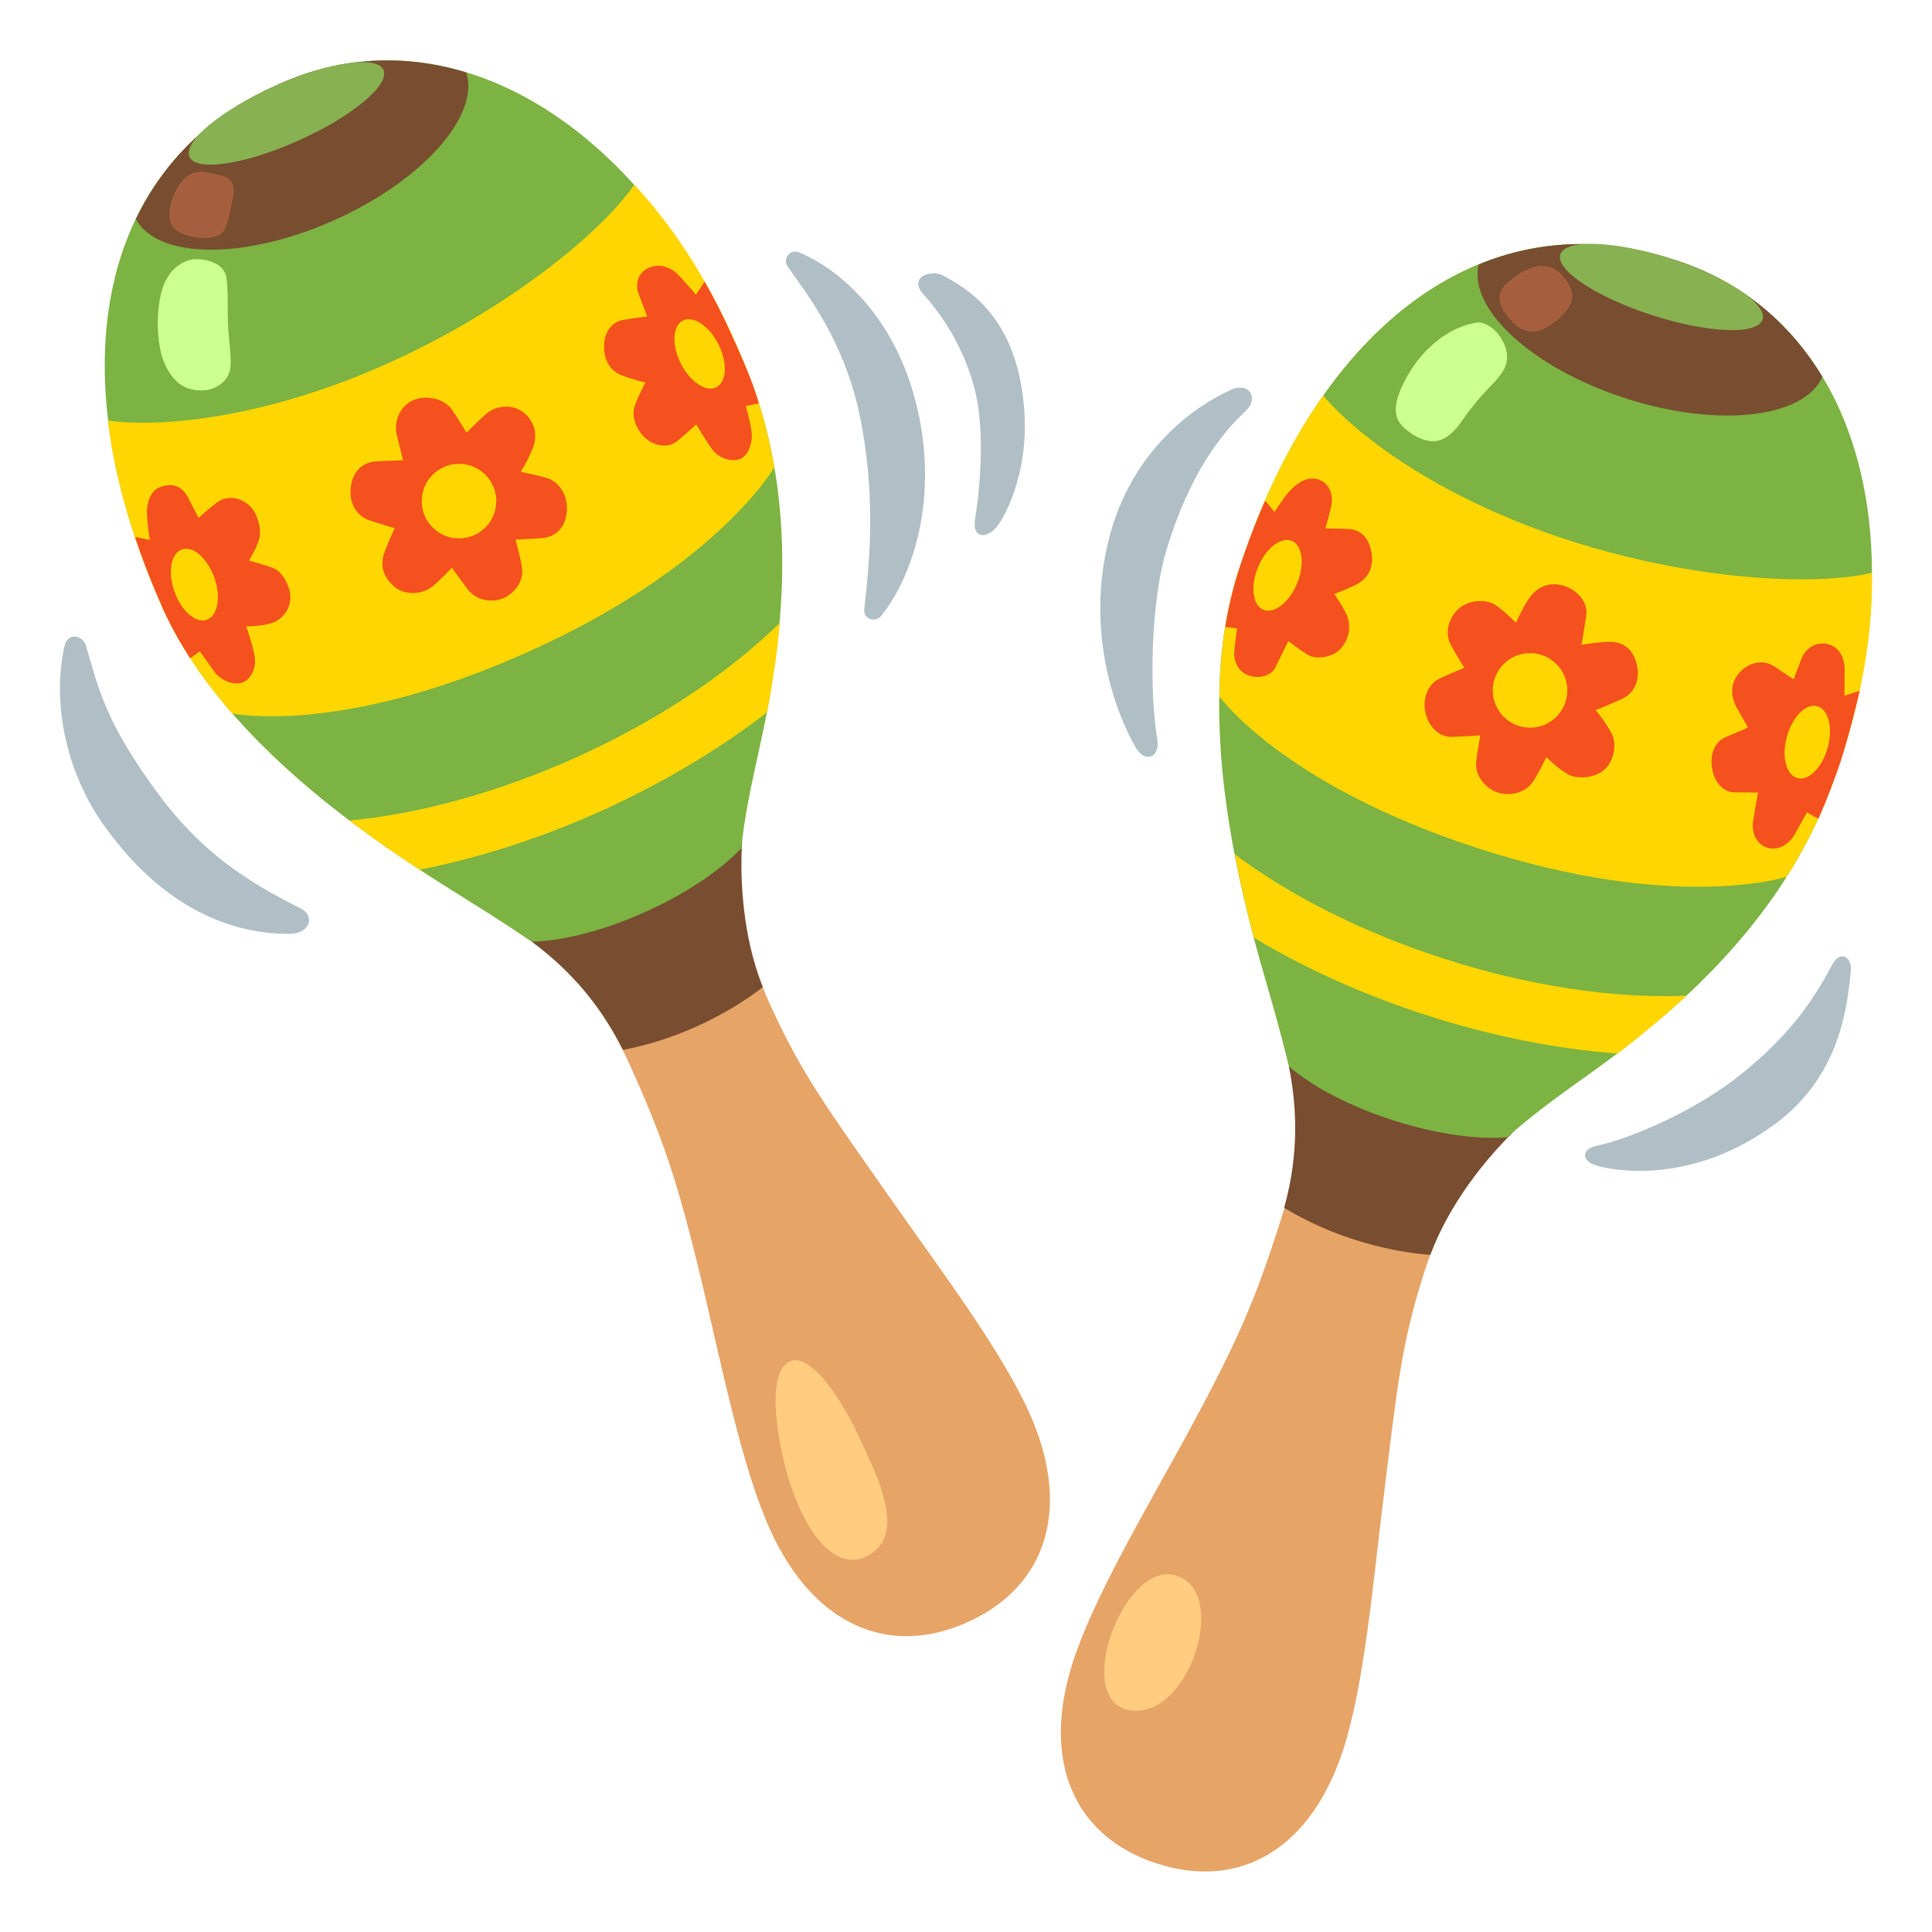
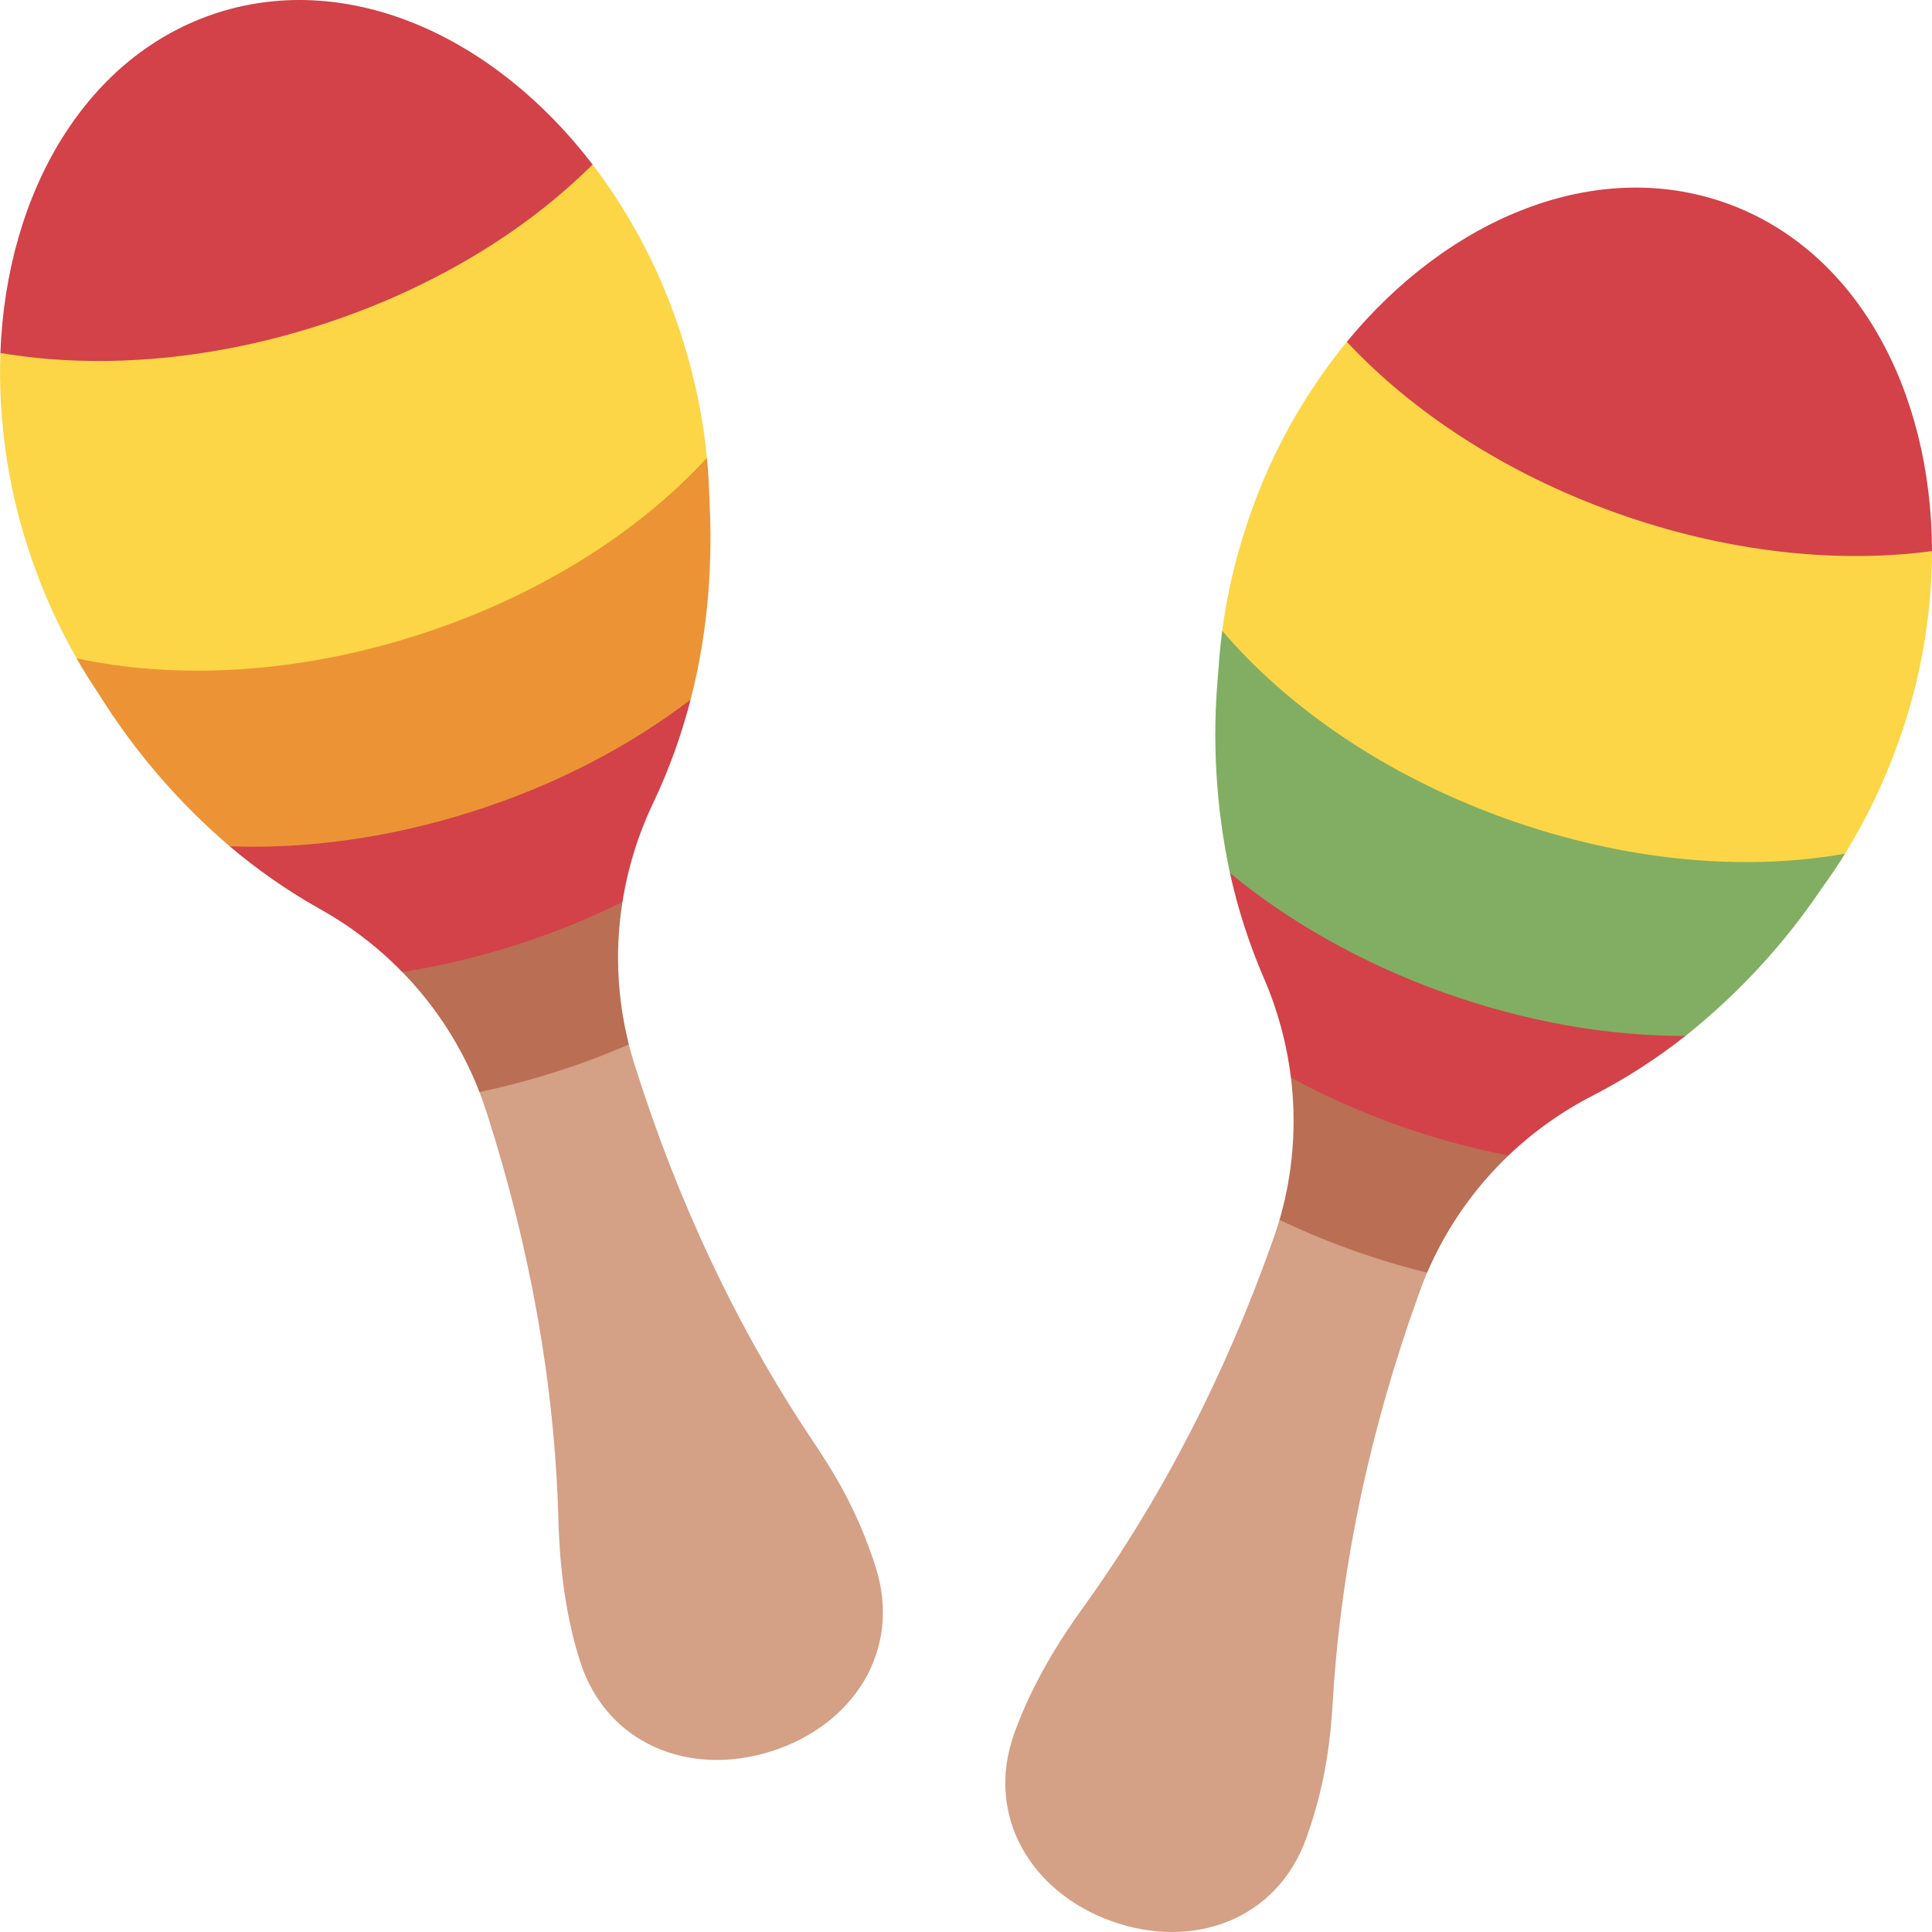
- <svg xmlns="http://www.w3.org/2000/svg" xml:space="preserve" style="enable-background:new 0 0 128 128" viewBox="0 0 128 128">
-   <path d="M85.87 74.39c.04 1.89-.24 4.05-1.1 6.71-1.59 4.93-2.67 7.61-6.3 14.25-2.69 4.92-6.02 10.52-7.39 14.77-2.12 6.58.08 11.58 5.59 13.35 5.51 1.77 10.21-1 12.33-7.58 1.37-4.25 1.94-10.74 2.62-16.31.93-7.51 1.18-10.46 2.77-15.39.72-2.22 1.63-4.02 2.63-5.51l-11.15-4.29zM68.19 93.59c-1.83-4.07-5.75-9.28-8.97-13.87-4.34-6.2-6.13-8.56-8.25-13.28a22.27 22.27 0 0 1-1.54-4.72l-10.29 4.4c.91 1.18 1.78 2.62 2.6 4.46 2.12 4.72 3.12 7.44 4.86 14.8 1.29 5.46 2.57 11.84 4.4 15.92 2.83 6.3 7.82 8.55 13.09 6.18 5.29-2.37 6.93-7.59 4.1-13.89z" style="fill:#e6a467" />
-   <path d="M49.17 55.72c-.16 2.48.02 6.29 1.37 9.68-1.24.96-2.73 1.86-4.4 2.61-1.67.75-3.33 1.26-4.87 1.55-1.73-3.47-4.04-5.69-6.04-7.17 1.46-1.56 11.82-6.61 13.94-6.67z" style="fill:#784d30" />
-   <path d="M49.47 24.47c2.63 6.43 2.82 13.58 1.73 20.37-.54 3.98-1.66 7.27-2.09 11.36-3 3.18-9.53 6.1-13.89 6.19-2.19-1.5-3.42-2.23-5.94-3.82-5.28-3.34-10.4-7.13-14.44-11.94-1.6-1.92-3-4.01-4.04-6.29-7.2-16.06-4.1-29.47 7.38-34.63C29.91.17 43.03 8.49 49.47 24.47z" style="fill:#7cb342" />
-   <path d="M30.89 4.8c.92 2.85-2.88 7.16-8.73 9.78-5.92 2.66-11.73 2.6-13.16-.07 1.86-3.87 4.95-6.89 9.18-8.79 4.18-1.98 8.54-2.19 12.71-.92z" style="fill:#784d30" />
-   <path d="M27.8 57.62a77.676 77.676 0 0 1-4.65-3.26c4.64-.43 9.87-1.87 14.93-4.14 5.35-2.4 10.1-5.54 13.57-8.94-.07 1.57-.65 5.11-.83 5.91-3.22 2.5-7.03 4.76-11.13 6.6-3.92 1.76-7.99 3.06-11.89 3.83z" style="fill:#ffd600" />
-   <ellipse cx="18.98" cy="7.51" rx="7.04" ry="1.97" style="fill:#88b151" transform="rotate(-24.175 18.982 7.514)" />
-   <path d="M7.15 27.87c3.9.5 10.73-.29 18.55-3.8 7.8-3.5 14.08-8.58 16.32-11.83 3.2 3.41 5.61 7.64 7.45 12.22.86 2.11 1.45 4.29 1.83 6.51 0 0-3.81 6.61-16.31 12.22s-19.6 4.08-19.6 4.08a17.4 17.4 0 0 1-.56-.65c-1.6-1.92-3-4.01-4.04-6.29-1.84-4.14-3.15-8.34-3.64-12.46z" style="fill:#ffd600" />
-   <path d="M25.01 30.56c.84-.03 1.7-.07 1.7-.07s-.18-.67-.42-1.66.29-1.96 1.05-2.3c.92-.42 2.12-.08 2.58.58.46.66.99 1.56.99 1.56s.78-.81 1.38-1.31c.6-.5 1.64-.58 2.32-.09.68.49 1.1 1.39.68 2.44-.33.83-.79 1.55-.79 1.55s1.29.26 1.82.44c.54.19 1.27.87 1.24 2.05-.02.86-.48 1.81-1.64 1.9-.77.06-1.77.1-1.77.1s.26.88.42 1.76c.16.88-.33 1.59-.95 1.98-.8.51-2 .37-2.62-.43-.48-.62-1.06-1.45-1.06-1.45s-.73.78-1.23 1.2c-.73.62-1.93.65-2.63.02-.58-.52-.97-1.26-.6-2.26.26-.7.67-1.58.67-1.58s-.89-.25-1.66-.51c-.94-.32-1.4-1.25-1.24-2.27.15-.99.75-1.61 1.76-1.65zM8.96 35.61c.02-.01.04-.02.07-.02l.9.18s-.14-.66-.19-1.6.27-1.68.87-1.9c.88-.32 1.48-.01 1.84.68s.71 1.37.71 1.37.5-.49 1.2-1.02 1.61-.35 2.21.24c.52.5.8 1.62.58 2.26s-.65 1.34-.65 1.34.97.26 1.59.49c.62.23 1.15 1.22 1.15 1.97 0 .8-.6 1.5-1.29 1.7-.7.2-1.63.2-1.63.2s.38 1.1.54 1.91-.22 1.58-.77 1.8c-.55.22-1.46-.1-1.9-.72l-.95-1.34s-.63.45-.64.46c-.68-1.04-1.28-2.13-1.8-3.27-.71-1.61-1.33-3.19-1.84-4.73zM46.68 18.66l-.57.86s-.38-.45-1.07-1.21c-.69-.76-1.55-.88-2.21-.49-.49.28-.81.92-.5 1.71.27.69.55 1.44.55 1.44s-.74.07-1.56.22c-.83.15-1.23.81-1.29 1.56-.06.79.19 1.74 1.14 2.11.61.24 1.59.49 1.59.49s-.44.79-.7 1.52c-.26.73.12 1.61.65 2.11.6.57 1.56.76 2.19.22.64-.54 1.23-1.08 1.23-1.08s.62 1.06 1.07 1.67c.45.62 1.44.9 1.98.54.46-.31.72-1.11.6-1.83-.11-.72-.37-1.6-.37-1.6s.85-.16.86-.17c-.33-1.2-.84-2.38-1.34-3.52-.7-1.6-1.43-3.14-2.25-4.55z" style="fill:#f4511e" />
-   <path d="M14.97 18.27c.16.66.1 2.07.13 3.08.03 1.22.35 2.72.07 3.4-.35.86-1.47 1.4-2.73.97-.95-.32-1.53-1.42-1.75-2.26-.26-.99-.37-2.64 0-4.09.45-1.78 1.73-2.21 2.3-2.2.87.01 1.79.33 1.98 1.1z" style="fill:#ccff90" />
-   <path d="M15.1 11.81c.44.37.47.77.21 1.87-.19.79-.26 1.73-.92 1.95-1.03.35-2.65-.02-3-.68-.32-.61-.13-1.51.16-2.13.42-.91.9-1.28 1.4-1.41.45-.12 1.93.22 2.15.4z" style="fill:#a65f3e" />
-   <circle cx="30.41" cy="33.2" r="2.47" style="fill:#ffd600" />
-   <ellipse cx="12.88" cy="38.73" rx="1.4" ry="2.47" style="fill:#ffd600" transform="rotate(-19.622 12.881 38.736)" />
-   <ellipse cx="46.35" cy="23.45" rx="1.4" ry="2.47" style="fill:#ffd600" transform="rotate(-26.511 46.343 23.444)" />
-   <path d="M100.23 75.03c-1.78 1.74-4.19 4.69-5.47 8.11-1.56-.12-3.27-.45-5.02-1.01-1.74-.56-3.32-1.29-4.66-2.11 1.04-3.74.8-6.93.31-9.37 2.14-.18 13.22 3.01 14.84 4.38z" style="fill:#784d30" />
-   <path d="M121.37 52.02c-2.36 6.54-7 11.98-12.35 16.29-3.07 2.59-6.1 4.29-9.16 7.04-4.36.35-11.17-1.85-14.47-4.7-.62-2.58-1.04-3.95-1.86-6.82-1.69-6.02-2.95-12.26-2.73-18.54.09-2.5.46-4.99 1.22-7.38 5.4-16.76 16.68-24.64 28.66-20.78 12.43 3.75 16.61 18.71 10.69 34.89z" style="fill:#7cb342" />
-   <path d="M120.74 24.97c-1.23 2.74-6.94 3.39-13.04 1.42-6.17-1.99-10.45-5.92-9.73-8.87 3.97-1.63 8.29-1.81 12.71-.38 4.43 1.33 7.81 4.1 10.06 7.83z" style="fill:#784d30" />
-   <path d="M83.08 62.13a80.46 80.46 0 0 1-1.27-5.53c3.73 2.79 8.58 5.22 13.87 6.92 5.58 1.8 11.21 2.65 16.06 2.45-.88.81-1.78 1.6-2.71 2.35-.62.53-1.24 1.01-1.86 1.48-4.07-.3-8.41-1.17-12.69-2.55-4.1-1.32-7.99-3.07-11.4-5.12z" style="fill:#ffd600" />
-   <ellipse cx="110.08" cy="19.01" rx="1.97" ry="7.04" style="fill:#88b151" transform="rotate(-72.14 110.079 19.014)" />
-   <path d="M87.66 26.21c2.57 2.98 8.17 6.97 16.32 9.6 8.13 2.62 16.21 3.05 20.04 2.14.09 4.68-.95 9.43-2.65 14.07-.77 2.14-1.79 4.16-3 6.07 0 0-7.25 2.36-20.3-1.84s-17.28-10.1-17.28-10.1c0-.29.01-.57.02-.86.09-2.5.46-4.99 1.22-7.38 1.39-4.31 3.24-8.32 5.63-11.7z" style="fill:#ffd600" />
-   <path d="M99.05 40.07c.65.42 1.38 1.19 1.38 1.19s.45-.99.86-1.59c.61-.91 1.55-1.2 2.58-.76.69.3 1.35 1 1.22 1.9-.14.95-.31 1.91-.31 1.91s1.18-.2 1.86-.2c.68 0 1.57.28 1.83 1.64.19.97-.26 1.78-.94 2.11-.68.33-1.81.78-1.81.78s.71.85 1.06 1.55c.35.7.15 1.72-.38 2.29-.61.65-1.88.8-2.57.38-.69-.41-1.38-1.11-1.38-1.11s-.36.78-.86 1.59-1.64 1.04-2.46.72c-.74-.29-1.41-1.09-1.33-1.94.08-.85.28-1.81.28-1.81s-.81.06-1.82.1c-1.01.04-1.59-.75-1.8-1.52-.24-.85.06-1.97.96-2.37.78-.35 1.6-.69 1.6-.69s-.43-.64-.89-1.5-.12-1.81.48-2.38c.59-.59 1.79-.71 2.44-.29zM83.82 33.17c.02.01.62.76.62.76s.58-.93.93-1.32c.69-.77 1.36-1.03 1.95-.85.84.26 1.02 1.13.88 1.76-.14.63-.39 1.49-.39 1.49s1.11.01 1.58.04c.46.04 1.23.28 1.46 1.48.18.92-.1 1.7-.92 2.16-.46.26-1.53.66-1.53.66s.54.79.79 1.31.36 1.4-.29 2.23c-.53.68-1.68.81-2.2.52s-1.34-.94-1.34-.94-.4.79-.88 1.78c-.27.56-1.27.82-2.02.37-.56-.34-.72-1.02-.69-1.36.06-.76.19-1.63.19-1.63s-.77-.09-.78-.09c.2-1.23.48-2.44.85-3.63.54-1.67 1.14-3.25 1.79-4.74zM123.21 45.77l-1.01.32.01-1.61c.04-.95-.41-1.58-.99-1.77-1.01-.32-1.66.42-1.84.86-.17.44-.55 1.44-.55 1.44l-1.31-.88c-.8-.49-1.69-.21-2.28.44-.64.71-.58 1.59-.17 2.33l.74 1.3s-.96.42-1.53.66c-.17.07-.57.3-.78.9-.35 1.02.15 2.65 1.33 2.73l1.64.02s-.24 1.32-.33 1.96.18 1.46.97 1.7c.57.18 1.35-.09 1.81-.92.27-.48.8-1.43.8-1.43l.75.43s.86-1.95 1.47-3.78c.66-2.05 1.27-4.7 1.27-4.7z" style="fill:#f4511e" />
-   <path d="M99.75 24.22c-.23.64-.83 1.17-1.29 1.67-.56.6-1.07 1.23-1.54 1.91-.34.49-.97 1.37-1.87 1.43-.84.06-1.85-.62-2.26-1.14-.56-.71-.27-1.69.09-2.48.63-1.36 1.6-2.6 2.86-3.41.61-.4 1.3-.68 2.02-.82.6-.11 1.2.36 1.55.82.43.57.68 1.33.44 2.02z" style="fill:#ccff90" />
-   <path d="M103.36 18.11c.2.19.65.66.79 1.26s-.29 1.21-.72 1.6c-.6.54-1.33 1.11-2.13.99-.69-.1-1.2-.69-1.61-1.26-.23-.32-.67-1.17.08-1.87.5-.46 1.06-.89 1.72-1.1.43-.15 1.16-.29 1.87.38z" style="fill:#a65f3e" />
-   <circle cx="101.37" cy="45.74" r="2.47" style="fill:#ffd600" />
-   <ellipse cx="84.64" cy="38.12" rx="2.47" ry="1.4" style="fill:#ffd600" transform="rotate(-67.592 84.638 38.117)" />
-   <ellipse cx="119.74" cy="49.17" rx="2.47" ry="1.4" style="fill:#ffd600" transform="rotate(-74.478 119.738 49.171)" />
-   <path d="M10.53 52.66c2.79 3.77 5.91 5.81 9.35 7.5 1.02.5.7 1.71-.74 1.71-4.84 0-9.07-2.65-12.33-7.3-2.39-3.41-3.36-7.84-2.56-11.67.23-1.12 1.26-.76 1.44-.14.84 2.83 1.23 5.02 4.84 9.9zM60.79 27.12c1.44 6.28-.52 11.37-2.41 13.68-.4.49-1.19.21-1.12-.43.25-2.39.87-7.02-.27-12.7-1.02-5.05-3.55-8.22-4.81-10.01-.35-.5.15-1.17.72-.95 2.56 1.02 6.46 4.17 7.89 10.41zM73.6 35.22c1.55-5.46 5.52-8.32 8.02-9.42 1.12-.49 1.81.59.91 1.43-2.28 2.11-4.05 5.2-5.27 9.28-1.02 3.41-1.12 9.3-.59 12.45.21 1.26-.82 1.62-1.43.56-1.43-2.48-3.42-8.02-1.64-14.3zM117.6 74.47c-4.93 3.64-9.74 3.31-11.73 2.78-1.19-.31-1.05-1.13-.15-1.32 2.36-.5 6.71-2.38 9.71-4.82 3.4-2.75 4.88-5.16 5.97-7.22.49-.92 1.3-.54 1.22.4-.24 2.55-.75 7.02-5.02 10.18z" style="fill:#b0bec5" />
-   <path d="M52.34 90.19c1.35-.6 3.42 2.48 4.65 5.16 1.11 2.41 3.07 6.23.6 7.67s-4.77-2.17-5.74-6.57c-.72-3.28-.65-5.74.49-6.26zM77.98 104.4c3.48 1.18.77 9.54-3.12 8.91s-.36-10.09 3.12-8.91z" style="fill:#ffcc80" />
-   <path d="M67.56 25.03c-1.03-4.9-4.26-6.27-5.01-6.74-.75-.48-2.47.01-1.33 1.26 1.12 1.23 2.71 3.5 3.41 6.46.59 2.5.34 6.14-.02 8.29-.26 1.55.93 1.39 1.58.4.65-.99 2.45-4.51 1.37-9.67z" style="fill:#b0bec5" />
+ <svg xmlns="http://www.w3.org/2000/svg" viewBox="0 0 36 36">
+   <defs>
+     <clipPath id="a" clipPathUnits="userSpaceOnUse">
+       <path d="M-35.367 13.848h36v-36h-36Z" />
+     </clipPath>
+     <clipPath id="b" clipPathUnits="userSpaceOnUse">
+       <path d="M-24.343 34.246h36v-36h-36Z" />
+     </clipPath>
+     <clipPath id="c" clipPathUnits="userSpaceOnUse">
+       <path d="M-36 10.269H0v-36h-36Z" />
+     </clipPath>
+     <clipPath id="d" clipPathUnits="userSpaceOnUse">
+       <path d="M-34.38 15.907h36v-36h-36Z" />
+     </clipPath>
+     <clipPath id="e" clipPathUnits="userSpaceOnUse">
+       <path d="M-31.406 19.303h36v-36h-36Z" />
+     </clipPath>
+     <clipPath id="f" clipPathUnits="userSpaceOnUse">
+       <path d="M-28.11 21.53h36v-36h-36Z" />
+     </clipPath>
+     <clipPath id="g" clipPathUnits="userSpaceOnUse">
+       <path d="M-12.71 6.294h36v-36h-36Z" />
+     </clipPath>
+     <clipPath id="h" clipPathUnits="userSpaceOnUse">
+       <path d="M-16.316 29.198h36v-36h-36Z" />
+     </clipPath>
+     <clipPath id="i" clipPathUnits="userSpaceOnUse">
+       <path d="M-11.042 3.065h36v-36h-36Z" />
+     </clipPath>
+     <clipPath id="j" clipPathUnits="userSpaceOnUse">
+       <path d="M-13.173 8.53h36v-36h-36Z" />
+     </clipPath>
+     <clipPath id="k" clipPathUnits="userSpaceOnUse">
+       <path d="M-12.869 13.034h36v-36h-36Z" />
+     </clipPath>
+     <clipPath id="l" clipPathUnits="userSpaceOnUse">
+       <path d="M-11.599 16.805h36v-36h-36Z" />
+     </clipPath>
+   </defs>
+   <path fill="#fcd646" d="M0 0a10.926 10.926 0 0 0-.987-2.058l-.001-.001c-1.379-1.093-5.157-1.888-7.379-1.093-2.222.794-4 3-4.227 5.246.098.732.276 1.477.54 2.217a10.562 10.562 0 0 0 1.783 3.168c1.904-.631 3.847.105 5.904-.631 2.058-.736 3-2 5-3.269A10.622 10.622 0 0 0 0 0" clip-path="url(#a)" transform="matrix(1 0 0 -1 35.367 13.848)" />
+   <path fill="#d4a086" d="M0 0c-.55-1.538-2.122-2.092-3.626-1.554-1.502.537-2.368 1.963-1.818 3.501.348.972.898 1.811 1.275 2.334 1.491 2.067 2.65 4.354 3.508 6.755l.036.101c.045.125.086.251.123.378 1.159.731 1.691.898 2.159.731.468-.168 0 0 .592-1.715a6.6 6.6 0 0 1-.145-.37l-.036-.101C1.209 7.659.654 5.156.496 2.612.456 1.969.394 1.102 0 0" clip-path="url(#b)" transform="matrix(1 0 0 -1 24.343 34.246)" />
+   <path fill="#d24248" d="M0 0c-1.778-.237-3.836-.021-5.895.715-2.056.736-3.785 1.875-5.009 3.185 1.922 2.334 4.664 3.444 7.073 2.583C-1.422 5.621-.007 3.024 0 0" clip-path="url(#c)" transform="matrix(1 0 0 -1 36 10.269)" />
+   <path fill="#82ae63" d="M0 0a10.36 10.36 0 0 0-.431-.64 12.303 12.303 0 0 0-2.543-2.757c-1.406-.696-3.867-.247-5.406.304-1.538.55-2 1-3.082 2.732a12.312 12.312 0 0 0-.217 3.745c.015.255.039.511.073.769C-10.373 2.709-8.535 1.445-6.314.65-4.091-.145-1.869-.333 0 0" clip-path="url(#d)" transform="matrix(1 0 0 -1 34.38 15.907)" />
+   <path fill="#d24248" d="M0 0a10.735 10.735 0 0 0-1.724-1.11 6.727 6.727 0 0 1-1.573-1.117c-2.109 0-1.41-.72-2.109-.47-.697.25-1.013.987-1.946 1.92a6.698 6.698 0 0 1-.507 1.861 10.78 10.78 0 0 0-.629 1.952c1.096-.904 2.45-1.679 3.989-2.229C-2.961.256-1.422-.003 0 0" clip-path="url(#e)" transform="matrix(1 0 0 -1 31.406 19.303)" />
+   <path fill="#ba6e54" d="M0 0a6.63 6.63 0 0 1-1.517-2.184 14.314 14.314 0 0 0-2.751.984c.252.865.32 1.766.213 2.651.614-.334 1.274-.63 1.971-.88C-1.385.321-.688.132 0 0" clip-path="url(#f)" transform="matrix(1 0 0 -1 28.11 21.53)" />
+   <path fill="#fcd646" d="M0 0c.239-.75.391-1.499.463-2.235v-.001C.029-3.942-2.492-6.865-4.741-7.581c-2.248-.716-5-.041-6.542 1.608a10.935 10.935 0 0 0-.916 2.091 10.586 10.586 0 0 0-.504 3.599c1.897.653 2.996 2.416 5.077 3.079 2.083.663 3.599.229 5.958.433A10.592 10.592 0 0 0 0 0" clip-path="url(#g)" transform="matrix(1 0 0 -1 12.71 6.294)" />
+   <path fill="#d4a086" d="M0 0c.496-1.557-.419-2.95-1.94-3.434s-3.074.124-3.569 1.681C-5.822-.77-5.893.23-5.911.875c-.068 2.548-.534 5.069-1.307 7.499l-.033.102c-.04.127-.084.252-.132.375.478 1.284.8 1.739 1.273 1.89.474.151 0 0 1.511-1.003.033-.129.069-.256.109-.383l.033-.103c.773-2.429 1.85-4.756 3.267-6.875C-.832 1.841-.355 1.115 0 0" clip-path="url(#h)" transform="matrix(1 0 0 -1 16.316 29.198)" />
+   <path fill="#d24248" d="M0 0c-1.27-1.267-3.037-2.343-5.12-3.006-2.082-.663-4.147-.806-5.915-.506.113 3.022 1.62 5.567 4.057 6.343C-4.54 3.607-1.84 2.4 0 0" clip-path="url(#i)" transform="matrix(1 0 0 -1 11.042 3.065)" />
+   <path fill="#ec9435" d="M0 0c.024-.258.04-.516.046-.77.059-1.085 0-2.378-.35-3.734C-1-5.911-3.229-7.046-4.786-7.542c-1.557-.495-2.197-.417-4.109.304a12.287 12.287 0 0 0-2.443 2.845c-.143.212-.279.43-.409.656 1.857-.4 4.084-.291 6.332.425C-3.165-2.596-1.284-1.398 0 0" clip-path="url(#j)" transform="matrix(1 0 0 -1 13.173 8.53)" />
+   <path fill="#d24248" d="M0 0a10.72 10.72 0 0 0-.698-1.928A6.694 6.694 0 0 1-1.27-3.77c-1.677-1.279-.686-1.428-1.393-1.653-.705-.224-1.404.171-2.712.347a6.693 6.693 0 0 1-1.531 1.172c-.624.35-1.184.747-1.684 1.17 1.42-.054 2.966.151 4.523.647C-2.51-1.592-1.129-.865 0 0" clip-path="url(#k)" transform="matrix(1 0 0 -1 12.869 13.035)" />
+   <path fill="#ba6e54" d="M0 0a6.594 6.594 0 0 1 .119-2.656 13.854 13.854 0 0 0-1.371-.514 14.2 14.2 0 0 0-1.414-.373 6.617 6.617 0 0 1-1.438 2.237c.691.107 1.395.272 2.101.497C-1.296-.584-.627-.312 0 0" clip-path="url(#l)" transform="matrix(1 0 0 -1 11.599 16.805)" />
</svg>
